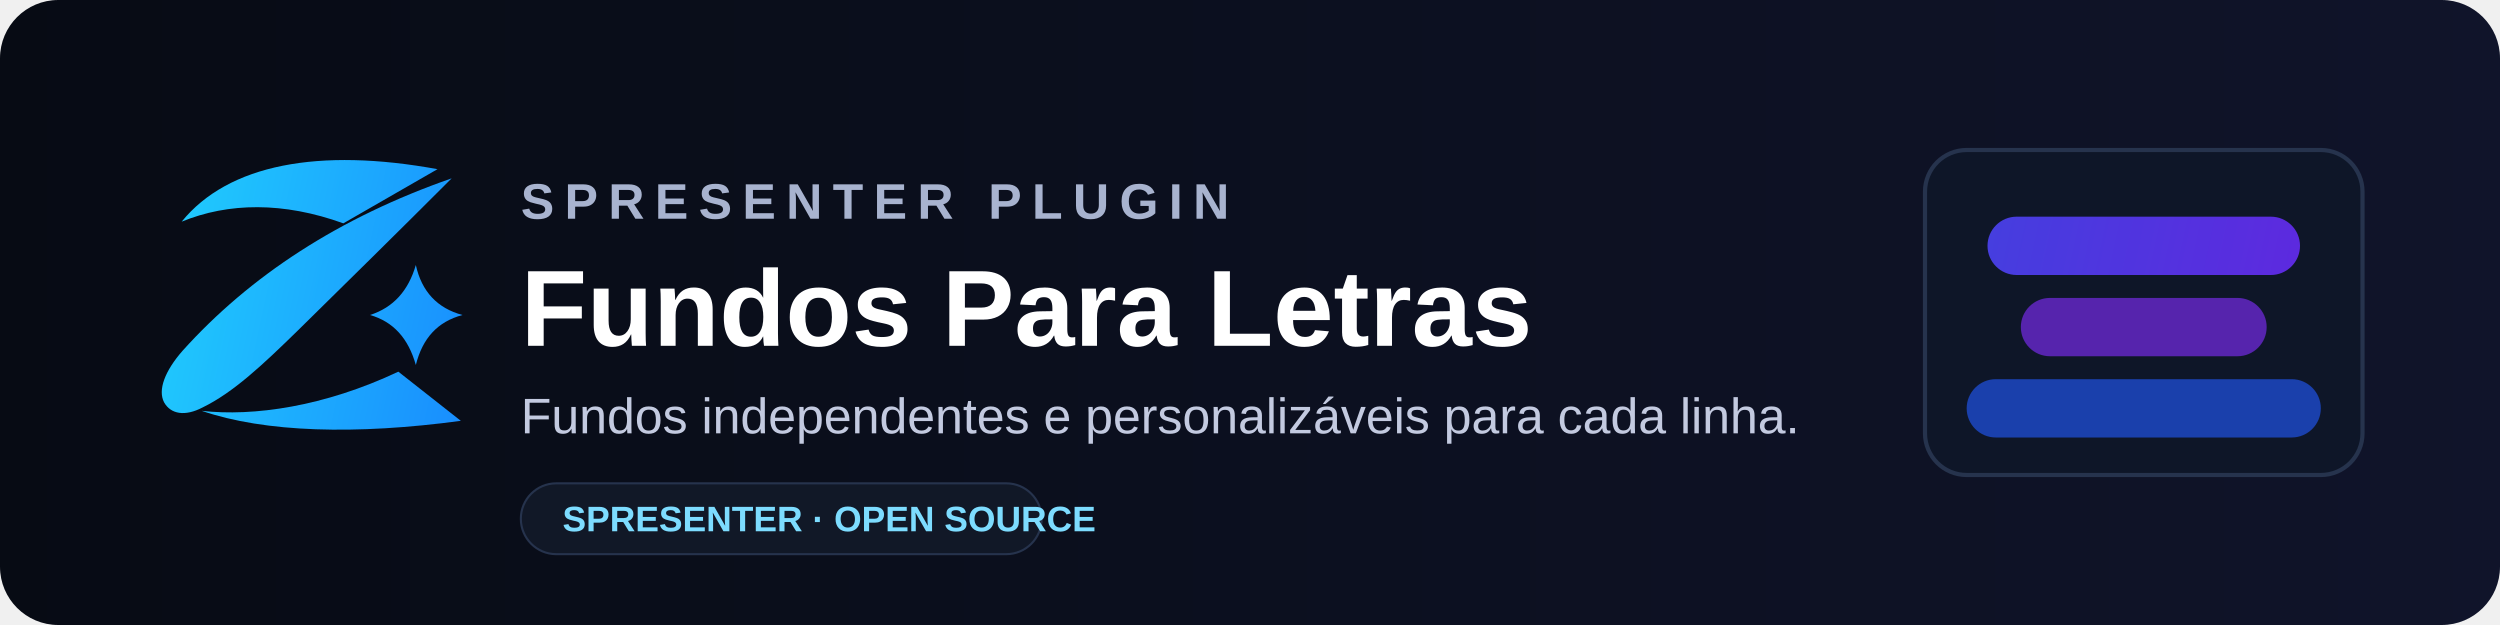
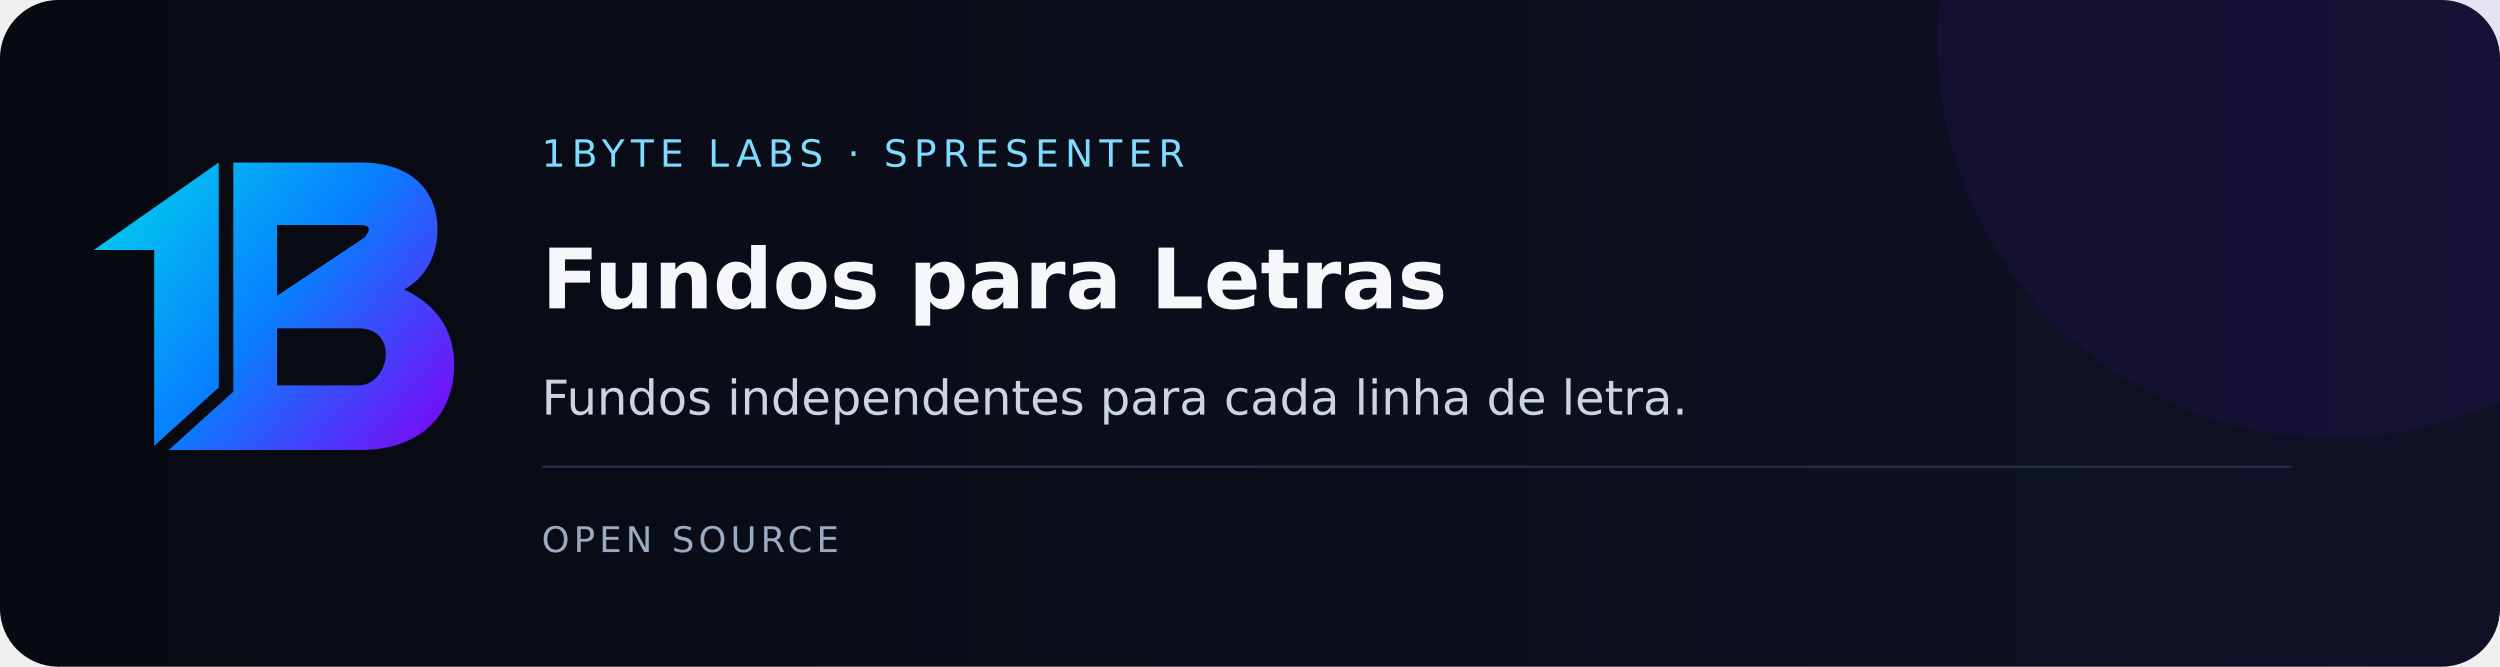
- <svg xmlns="http://www.w3.org/2000/svg" viewBox="0 0 1200 300" role="img" aria-labelledby="title desc">
+ <svg xmlns="http://www.w3.org/2000/svg" width="1200" height="320" viewBox="0 0 1200 320" role="img" aria-label="Fundos para Letras — 1Byte Labs">
  <defs>
-     <linearGradient id="g" x1="40" y1="30" x2="1160" y2="270" gradientUnits="userSpaceOnUse">
-       <stop stop-color="#21D4FD" />
-       <stop offset=".52" stop-color="#1677FF" />
-       <stop offset="1" stop-color="#7A20FF" />
+     <linearGradient id="mark" gradientUnits="userSpaceOnUse" x1="0" y1="0" x2="865" y2="690">
+       <stop stop-color="#00D8EB" />
+       <stop offset=".5" stop-color="#087FFF" />
+       <stop offset="1" stop-color="#8200F5" />
    </linearGradient>
-     <linearGradient id="bg" x1="0" x2="1">
-       <stop stop-color="#070B14" />
-       <stop offset="1" stop-color="#10142A" />
+     <linearGradient id="brand" x1="0" y1="0" x2="1" y2="1">
+       <stop stop-color="#00D8EB" />
+       <stop offset=".5" stop-color="#087FFF" />
+       <stop offset="1" stop-color="#8200F5" />
+     </linearGradient>
+     <linearGradient id="bg">
+       <stop stop-color="#070A10" />
+       <stop offset="1" stop-color="#101127" />
    </linearGradient>
  </defs>
-   <rect width="1200" height="300" rx="28" fill="url(#bg)" />
-   <g transform="translate(54 38) scale(.40)" fill="url(#g)">
-     <path d="M83 171C139 102 248 82 390 108L277 173C205 147 139 148 83 171Z" />
-     <path d="M407 119C342 184 280 245 222 302C180 343 145 376 108 394C87 405 70 402 62 388C54 373 63 350 84 326C165 236 272 166 407 119Z" />
-     <path d="M107 398C169 405 254 393 343 351L418 410C292 427 183 424 107 398Z" />
-     <path d="M309 283C337 274 355 254 364 223C371 255 390 275 420 283C390 291 372 311 364 343C355 311 337 291 309 283Z" />
+   <rect width="1200" height="320" rx="28" fill="url(#bg)" />
+   <circle cx="1120" cy="20" r="190" fill="#7020FF" opacity=".07" />
+   <g transform="translate(45 78) scale(.20)">
+     <g fill="url(#mark)">
+       <path d="M0 210 300 0V540L145 680V210Z" />
+       <path fill-rule="evenodd" d="M335 0H640C770 0 825 75 825 160 825 230 790 280 745 305 820 340 865 400 865 485 865 610 780 690 640 690H180L335 550ZM440 150V320L650 180Q674 150 640 150ZM440 398V535H635C710 535 735 398 635 398Z" />
+     </g>
  </g>
-   <rect x="924" y="72" width="210" height="156" rx="20" fill="#0E1628" stroke="#26334D" stroke-width="2" />
-   <rect x="954" y="104" width="150" height="28" rx="14" fill="url(#g)" opacity=".85" />
-   <rect x="970" y="143" width="118" height="28" rx="14" fill="#6D28D9" opacity=".75" />
-   <rect x="944" y="182" width="170" height="28" rx="14" fill="#1D4ED8" opacity=".75" />
-   <text x="250" y="105" fill="#A8B3CF" font-family="Montserrat,Arial,sans-serif" font-size="24" font-weight="600" letter-spacing="5">SPRESENTER PLUGIN</text>
-   <text x="250" y="166" fill="#FFFFFF" font-family="Montserrat,Arial,sans-serif" font-size="52" font-weight="700">Fundos Para Letras</text>
-   <text x="250" y="208" fill="#C3CAE0" font-family="Montserrat,Arial,sans-serif" font-size="24">Fundos independentes e personalizáveis para cada linha.</text>
-   <rect x="250" y="232" width="250" height="34" rx="17" fill="#111827" stroke="#26334D" />
-   <text x="270" y="255" fill="#7DDCFF" font-family="Arial,sans-serif" font-size="17" font-weight="700">SPRESENTER · OPEN SOURCE</text>
+   <text x="260" y="80" font-family="DejaVu Sans,Arial,sans-serif" font-size="18" letter-spacing="3" fill="#7DDCFF">1BYTE LABS · SPRESENTER</text>
+   <text x="260" y="148" font-family="DejaVu Sans,Arial,sans-serif" font-size="40" font-weight="700" fill="#F5F7FA">Fundos para Letras</text>
+   <text x="260" y="199" font-family="DejaVu Sans,Arial,sans-serif" font-size="23" fill="#CBD5E1">Fundos independentes para cada linha de letra.</text>
+   <path d="M260 224H1100" stroke="#26334D" />
+   <text x="260" y="265" font-family="DejaVu Sans,Arial,sans-serif" font-size="17" letter-spacing="2" fill="#9AAAC3">OPEN SOURCE</text>
</svg>
